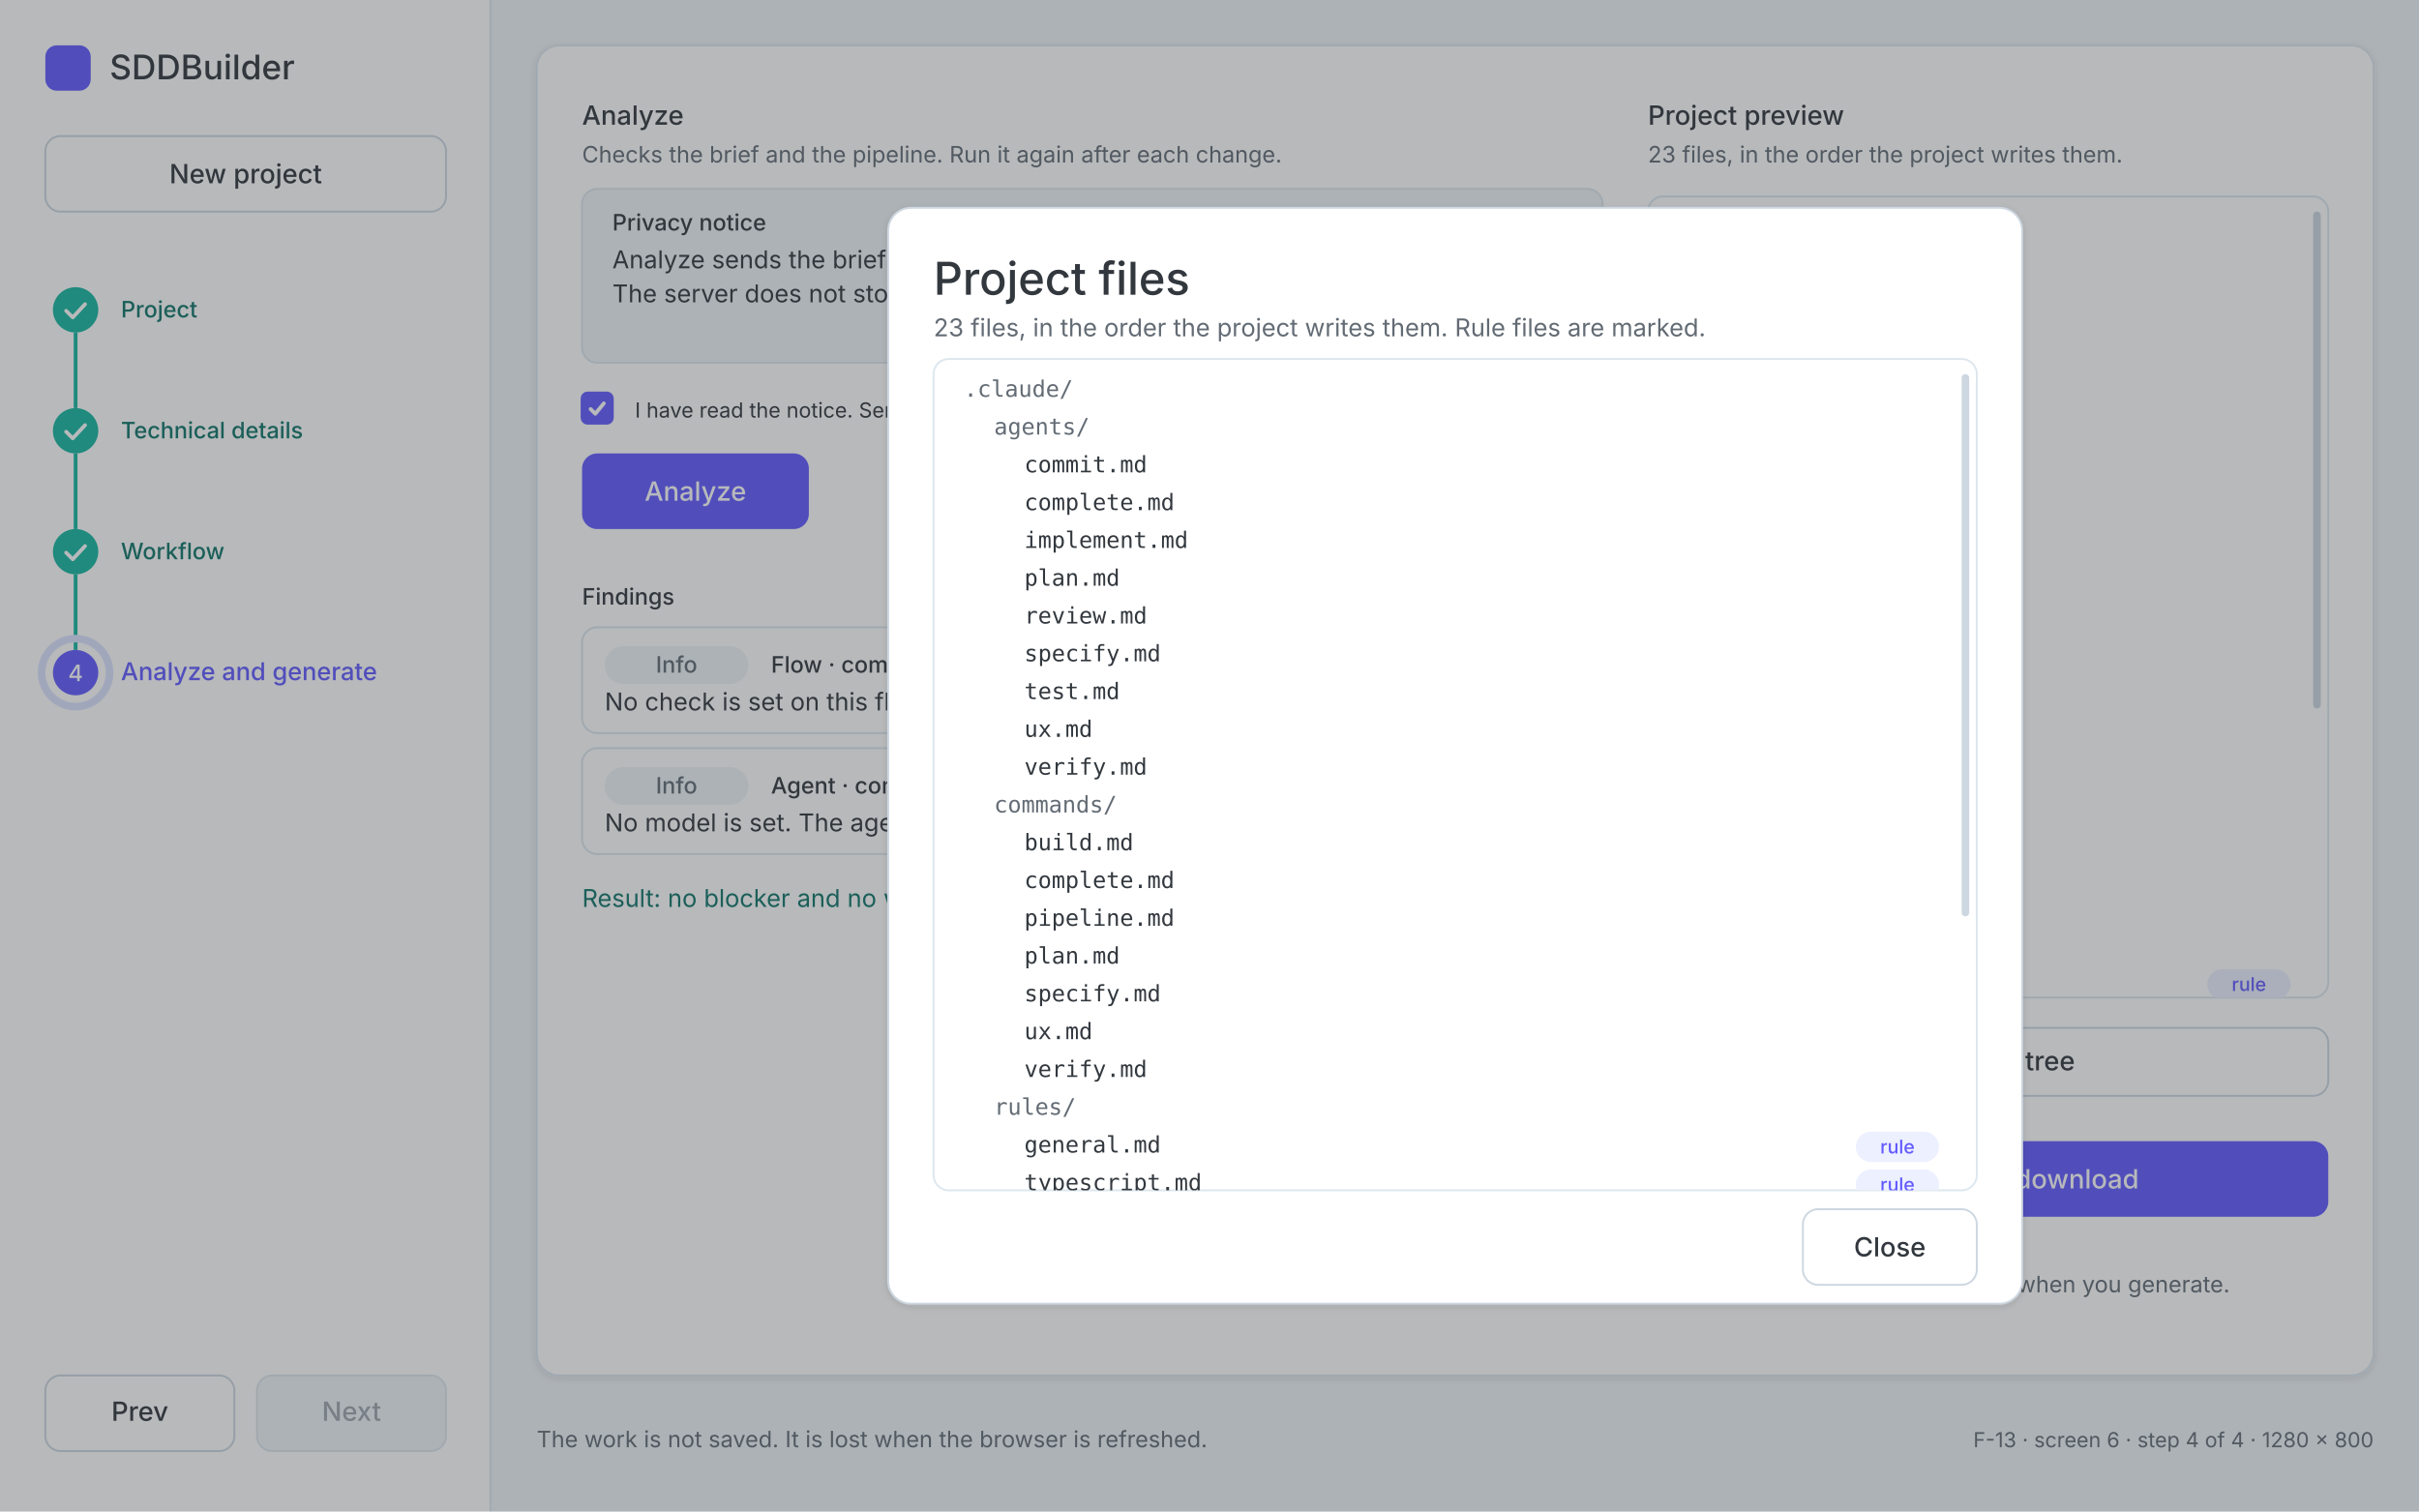
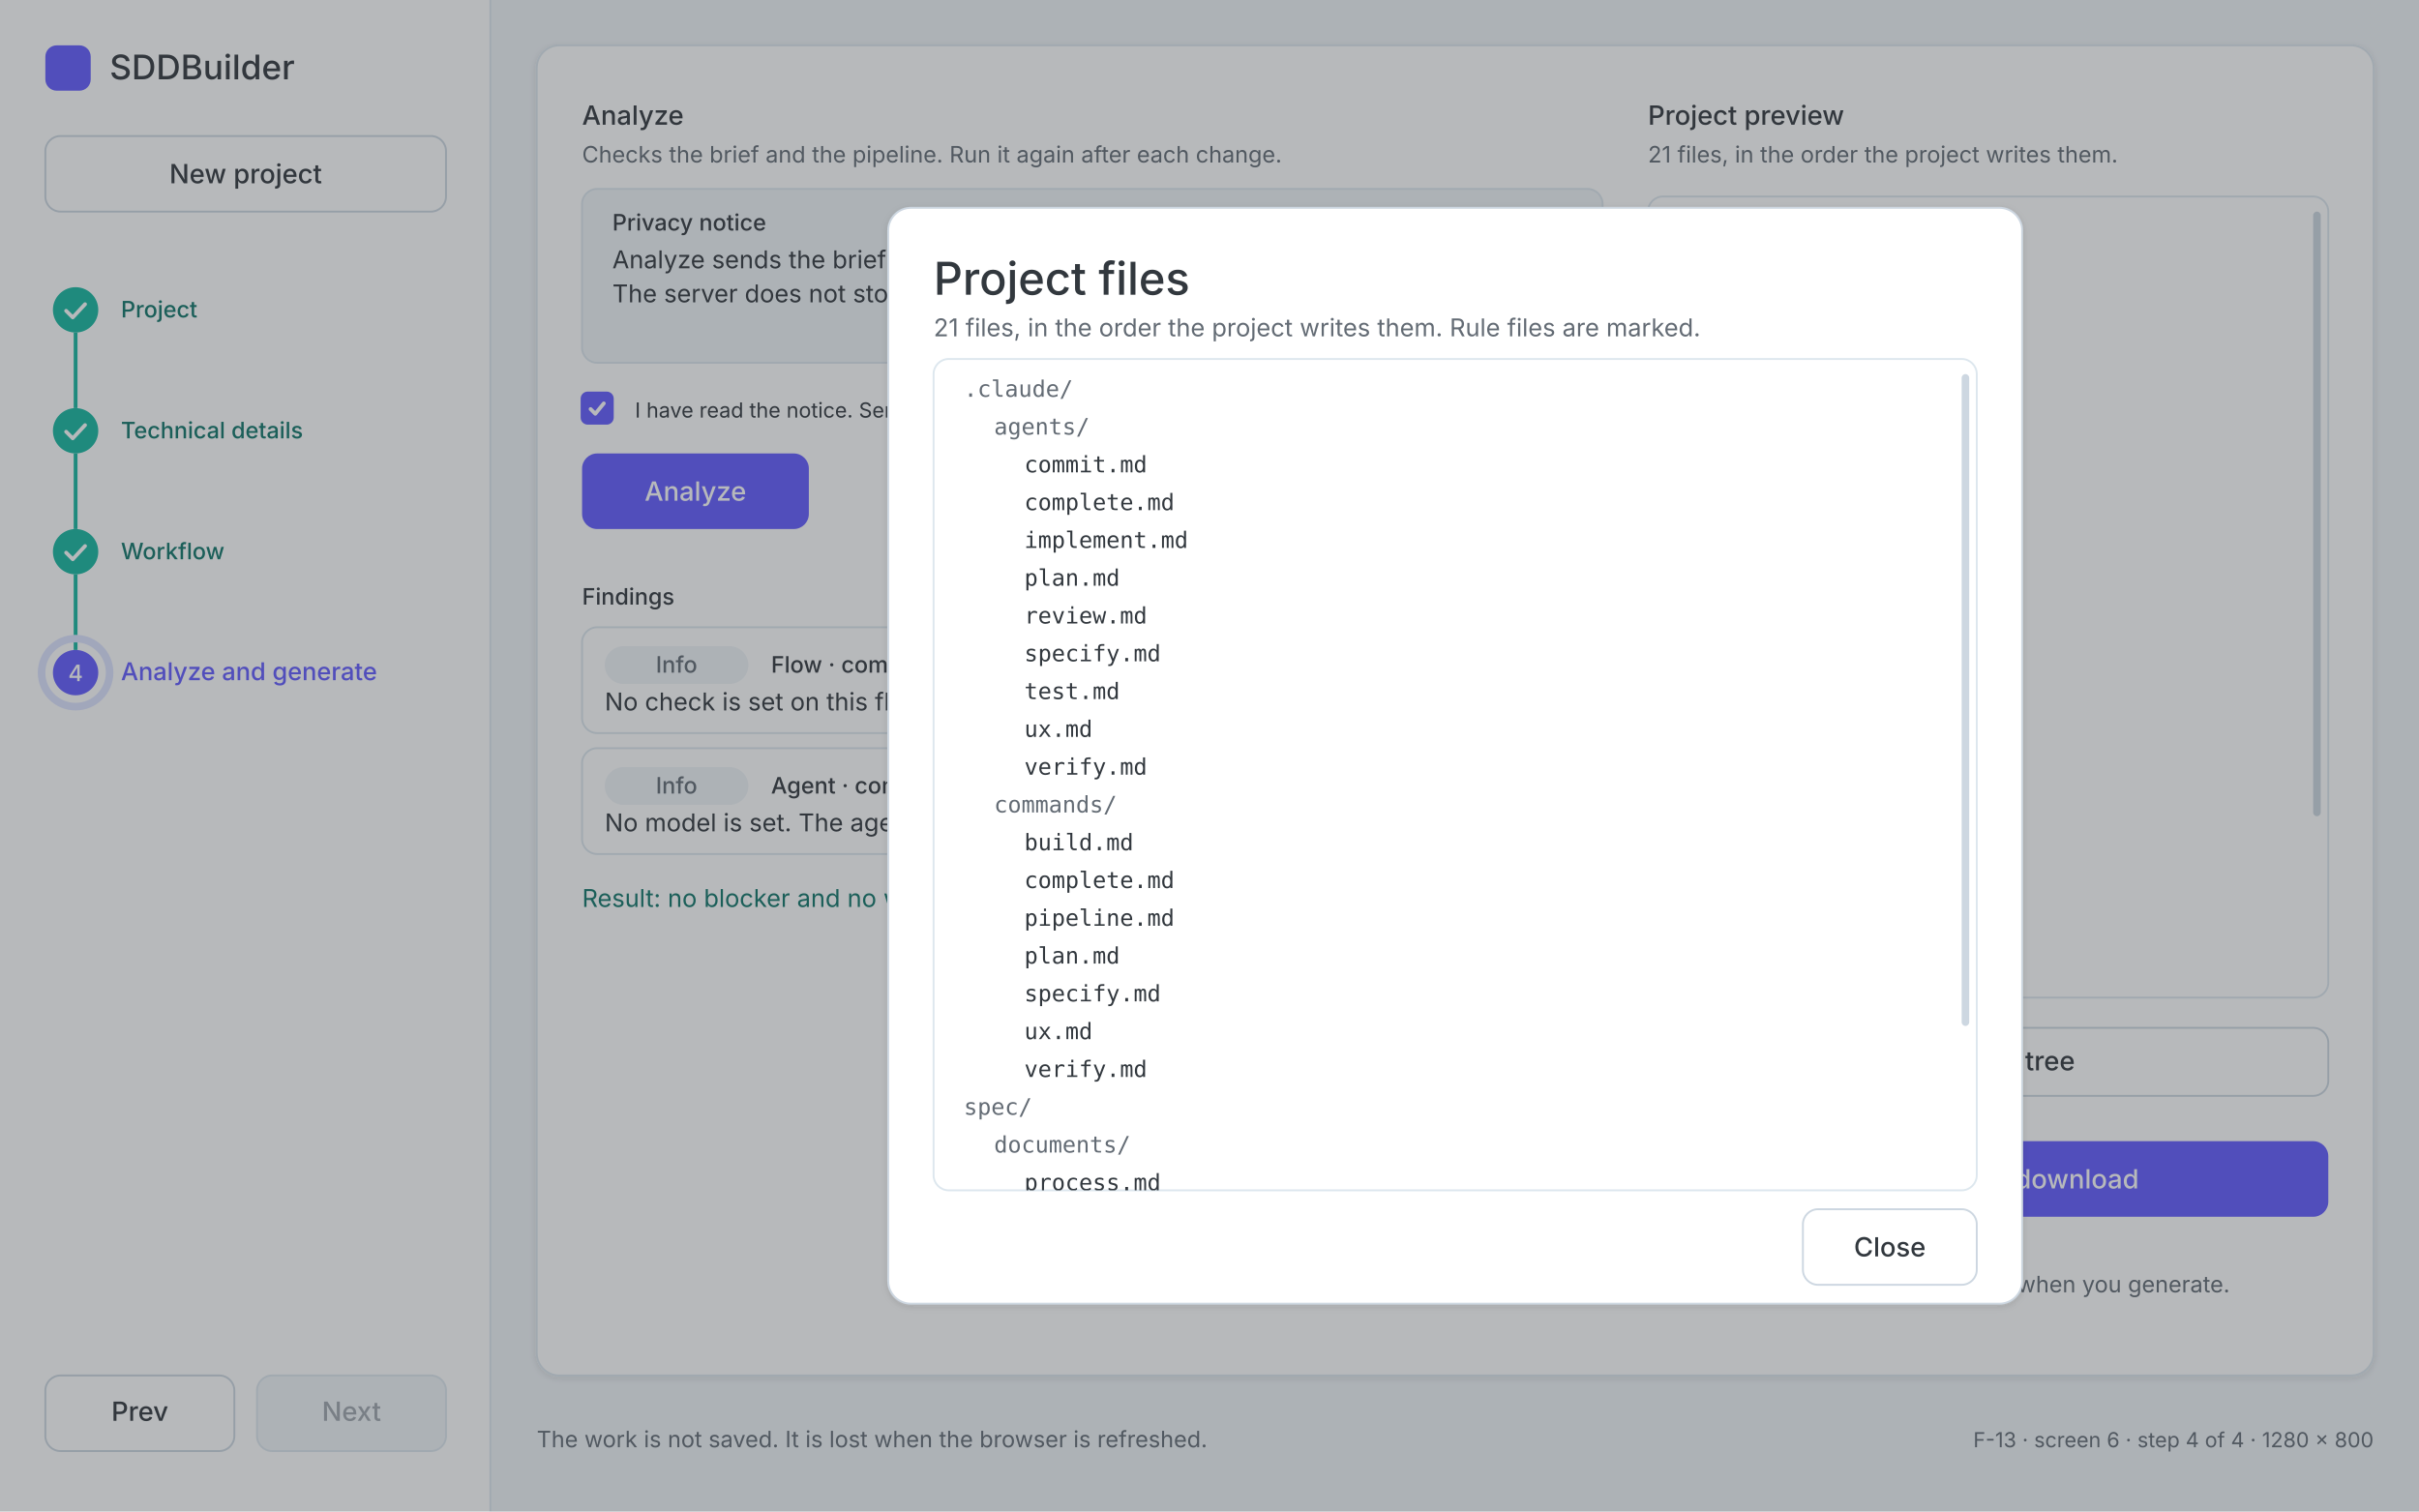
<svg xmlns="http://www.w3.org/2000/svg" width="1280" height="800" viewBox="0 0 1280 800">
  <defs>
    <filter id="sh" x="-5%" y="-5%" width="110%" height="115%">
      <feDropShadow dx="0" dy="1" stdDeviation="2" flood-color="#32383E" flood-opacity="0.12" />
    </filter>
  </defs>
  <style>
text{font-family:Inter,system-ui,-apple-system,"Segoe UI",sans-serif;font-size:13px;fill:#32383E}
.brand{font-size:18px;font-weight:500}
.btnText{font-size:14px;font-weight:500;fill:#FFFFFF}
.btnDark{font-size:14px;font-weight:500;fill:#32383E}
.navOff{font-size:14px;font-weight:500;fill:#9FA6AD}
.h1{font-size:24px;font-weight:500}
.h2{font-size:14px;font-weight:500}
.b12{font-size:12px;font-weight:500}
.muted{font-size:12px;fill:#636B74}
.caption{font-size:11px;fill:#636B74}
.label-cur{font-size:13px;font-weight:500;fill:#635BFF}
.label-done{font-size:12px;font-weight:500;fill:#107569}
.label-todo{font-size:12px;font-weight:500;fill:#636B74}
.num{font-size:12px;font-weight:500;fill:#FFFFFF}
.num-todo{font-size:12px;font-weight:500;fill:#636B74}
.disText{font-size:14px;font-weight:500;fill:#9FA6AD}
.pill{font-size:12px;font-weight:500}
.tree{font-family:"ui-monospace",Menlo,Consolas,monospace;font-size:12px;fill:#32383E}
.dir{fill:#636B74}
.tagT{font-size:10px;font-weight:500;fill:#635BFF}
.card{fill:#FFFFFF;stroke:#DDE7EE}
.btnP{fill:#635BFF}
.btn{fill:#FFFFFF;stroke:#CDD7E1}
.btnOff{fill:#F0F4F8;stroke:#DDE7EE}
.ring{fill:none;stroke:#DDE3FF;stroke-width:4}
.node-todo{fill:#FFFFFF;stroke:#CDD7E1;stroke-width:1.5}
.node-cur{fill:#635BFF}
.node-done{fill:#15B79F}
.check{fill:none;stroke:#FFFFFF;stroke-width:2;stroke-linecap:round;stroke-linejoin:round}
.line-todo{stroke:#CDD7E1;stroke-width:2}
.line-done{stroke:#15B79F;stroke-width:2}
.row{fill:#FFFFFF;stroke:#DDE7EE}
.panel{fill:#FFFFFF;stroke:#DDE7EE}
.thumb{fill:#CDD7E1}
</style>
  <rect width="1280" height="800" fill="#F0F4F8" />
  <rect x="0" y="0" width="260" height="800" fill="#FFFFFF" />
  <rect x="259" y="0" width="1" height="800" fill="#DDE7EE" />
  <rect x="24" y="24" width="24" height="24" rx="6" fill="#635BFF" />
  <text x="58" y="42" class="brand">SDDBuilder</text>
  <rect x="24" y="72" width="212" height="40" rx="8" class="btn" />
  <text x="130" y="97" class="btnDark" text-anchor="middle">New project</text>
  <line x1="40" y1="176" x2="40" y2="216" class="line-done" />
  <line x1="40" y1="240" x2="40" y2="280" class="line-done" />
  <line x1="40" y1="304" x2="40" y2="344" class="line-done" />
  <circle class="node-done" cx="40" cy="164" r="12" />
  <path class="check" d="M35 164.5 L38.5 168 L45 161" />
  <text class="label-done" x="64" y="168">Project</text>
  <circle class="node-done" cx="40" cy="228" r="12" />
  <path class="check" d="M35 228.5 L38.5 232 L45 225" />
  <text class="label-done" x="64" y="232">Technical details</text>
  <circle class="node-done" cx="40" cy="292" r="12" />
  <path class="check" d="M35 292.5 L38.5 296 L45 289" />
  <text class="label-done" x="64" y="296">Workflow</text>
  <circle class="ring" cx="40" cy="356" r="18" />
  <circle class="node-cur" cx="40" cy="356" r="12" />
  <text class="num" x="40" y="360.5" text-anchor="middle">4</text>
  <text class="label-cur" x="64" y="360">Analyze and generate</text>
  <g>
    <rect class="btn" x="24" y="728" width="100" height="40" rx="8" />
    <text class="btnDark" x="74" y="752" text-anchor="middle">Prev</text>
  </g>
  <g>
    <rect class="btnOff" x="136" y="728" width="100" height="40" rx="8" />
    <text class="navOff" x="186" y="752" text-anchor="middle">Next</text>
  </g>
  <rect x="284" y="24" width="972" height="704" rx="12" class="card" filter="url(#sh)" />
  <text x="308" y="66" class="h2">Analyze</text>
  <text x="308" y="86" class="muted">Checks the brief and the pipeline. Run it again after each change.</text>
  <rect x="308" y="100" width="540" height="92" rx="8" fill="#F0F4F8" stroke="#DDE7EE" />
  <text x="324" y="122" class="b12">Privacy notice</text>
  <text x="324" y="142">Analyze sends the brief and the pipeline to the model provider for review.</text>
  <text x="324" y="160">The server does not store or log the brief.</text>
  <g>
    <rect x="308" y="208" width="16" height="16" rx="3" fill="#635BFF" stroke="#635BFF" stroke-width="1.5" />
    <path class="check" d="M312.5 216.5 L315 219 L319.5 213.5" />
  </g>
  <text x="336" y="221" style="font-size:11px">I have read the notice. Send the brief for review.</text>
  <g>
    <rect class="btnP" x="308" y="240" width="120" height="40" rx="8" />
    <text class="btnText" x="368" y="265" text-anchor="middle">Analyze</text>
  </g>
  <text x="308" y="320" class="b12">Findings</text>
  <g>
    <rect class="row" x="308" y="332" width="540" height="56" rx="8" />
    <rect x="320" y="342" width="76" height="20" rx="10" fill="#F0F4F8" />
    <text class="pill" x="358" y="356" text-anchor="middle" style="fill:#636B74">Info</text>
    <text x="408" y="356" class="b12">Flow · complete</text>
    <text x="320" y="376">No check is set on this flow.</text>
  </g>
  <g>
    <rect class="row" x="308" y="396" width="540" height="56" rx="8" />
    <rect x="320" y="406" width="76" height="20" rx="10" fill="#F0F4F8" />
    <text class="pill" x="358" y="420" text-anchor="middle" style="fill:#636B74">Info</text>
    <text x="408" y="420" class="b12">Agent · commit</text>
    <text x="320" y="440">No model is set. The agent uses the default model.</text>
  </g>
  <text x="308" y="480" style="fill:#107569">Result: no blocker and no warning. You can generate the project.</text>
  <text x="872" y="66" class="h2">Project preview</text>
-   <text x="872" y="86" class="muted">23 files, in the order the project writes them.</text>
+   <text x="872" y="86" class="muted">21 files, in the order the project writes them.</text>
  <clipPath id="clipCol">
    <rect x="872" y="104" width="360" height="424" rx="8" />
  </clipPath>
  <rect class="panel" x="872" y="104" width="360" height="424" rx="8" />
  <g clip-path="url(#clipCol)">
    <text x="888" y="124" class="tree dir">.claude/</text>
    <text x="904" y="144" class="tree dir">agents/</text>
    <text x="920" y="164" class="tree">commit.md</text>
    <text x="920" y="184" class="tree">complete.md</text>
    <text x="920" y="204" class="tree">implement.md</text>
    <text x="920" y="224" class="tree">plan.md</text>
    <text x="920" y="244" class="tree">review.md</text>
    <text x="920" y="264" class="tree">specify.md</text>
    <text x="920" y="284" class="tree">test.md</text>
    <text x="920" y="304" class="tree">ux.md</text>
    <text x="920" y="324" class="tree">verify.md</text>
    <text x="904" y="344" class="tree dir">commands/</text>
    <text x="920" y="364" class="tree">build.md</text>
    <text x="920" y="384" class="tree">complete.md</text>
    <text x="920" y="404" class="tree">pipeline.md</text>
    <text x="920" y="424" class="tree">plan.md</text>
    <text x="920" y="444" class="tree">specify.md</text>
    <text x="920" y="464" class="tree">ux.md</text>
    <text x="920" y="484" class="tree">verify.md</text>
-     <text x="904" y="504" class="tree dir">rules/</text>
-     <text x="920" y="524" class="tree">general.md</text>
-     <rect x="1168" y="513" width="44" height="16" rx="8" fill="#ECF0FF" />
-     <text class="tagT" x="1190" y="524.5" text-anchor="middle">rule</text>
-     <text x="920" y="544" class="tree">typescript.md</text>
-     <rect x="1168" y="533" width="44" height="16" rx="8" fill="#ECF0FF" />
-     <text class="tagT" x="1190" y="544.5" text-anchor="middle">rule</text>
-     <text x="888" y="564" class="tree">CLAUDE.md</text>
-     <text x="888" y="584" class="tree dir">spec/</text>
-     <text x="904" y="604" class="tree dir">documents/</text>
-     <text x="920" y="624" class="tree">process.md</text>
-     <text x="904" y="644" class="tree dir">specifications/</text>
-     <text x="920" y="664" class="tree dir">F-00-template/</text>
-     <text x="936" y="684" class="tree">plan.md</text>
-     <text x="936" y="704" class="tree">progress.md</text>
-     <text x="936" y="724" class="tree">stories.md</text>
+     <text x="888" y="504" class="tree dir">spec/</text>
+     <text x="904" y="524" class="tree dir">documents/</text>
+     <text x="920" y="544" class="tree">process.md</text>
+     <text x="904" y="564" class="tree dir">specifications/</text>
+     <text x="920" y="584" class="tree dir">F-00-template/</text>
+     <text x="936" y="604" class="tree">plan.md</text>
+     <text x="936" y="624" class="tree">progress.md</text>
+     <text x="936" y="644" class="tree">stories.md</text>
+     <text x="888" y="664" class="tree">CLAUDE.md</text>
  </g>
-   <rect class="thumb" x="1224" y="112" width="4" height="263" rx="2" />
+   <rect class="thumb" x="1224" y="112" width="4" height="320" rx="2" />
  <g>
    <rect class="btn" x="872" y="544" width="360" height="36" rx="8" />
    <text class="btnDark" x="1052" y="566.5" text-anchor="middle">Show full tree</text>
  </g>
  <g>
    <rect class="btnP" x="872" y="604" width="360" height="40" rx="8" />
    <text class="btnText" x="1052" y="629" text-anchor="middle">Generate and download</text>
  </g>
  <text x="872" y="684" class="muted">Contents are written by the model when you generate.</text>
  <text x="284" y="766" class="muted">The work is not saved. It is lost when the browser is refreshed.</text>
  <text x="1256" y="766" class="caption" text-anchor="end">F-13 · screen 6 · step 4 of 4 · 1280 × 800</text>
  <rect x="0" y="0" width="1280" height="800" fill="#32383E" fill-opacity="0.35" />
  <rect x="470" y="110" width="600" height="580" rx="12" fill="#FFFFFF" stroke="#CDD7E1" stroke-width="1" filter="url(#sh)" />
  <text x="494" y="156" class="h1">Project files</text>
-   <text x="494" y="178" class="muted" style="font-size:13px">23 files, in the order the project writes them. Rule files are marked.</text>
+   <text x="494" y="178" class="muted" style="font-size:13px">21 files, in the order the project writes them. Rule files are marked.</text>
  <clipPath id="clipDlg">
    <rect x="494" y="190" width="552" height="440" rx="8" />
  </clipPath>
  <rect class="panel" x="494" y="190" width="552" height="440" rx="8" />
  <g clip-path="url(#clipDlg)">
    <text x="510" y="210" class="tree dir">.claude/</text>
    <text x="526" y="230" class="tree dir">agents/</text>
    <text x="542" y="250" class="tree">commit.md</text>
    <text x="542" y="270" class="tree">complete.md</text>
    <text x="542" y="290" class="tree">implement.md</text>
    <text x="542" y="310" class="tree">plan.md</text>
    <text x="542" y="330" class="tree">review.md</text>
    <text x="542" y="350" class="tree">specify.md</text>
    <text x="542" y="370" class="tree">test.md</text>
    <text x="542" y="390" class="tree">ux.md</text>
    <text x="542" y="410" class="tree">verify.md</text>
    <text x="526" y="430" class="tree dir">commands/</text>
    <text x="542" y="450" class="tree">build.md</text>
    <text x="542" y="470" class="tree">complete.md</text>
    <text x="542" y="490" class="tree">pipeline.md</text>
    <text x="542" y="510" class="tree">plan.md</text>
    <text x="542" y="530" class="tree">specify.md</text>
    <text x="542" y="550" class="tree">ux.md</text>
    <text x="542" y="570" class="tree">verify.md</text>
-     <text x="526" y="590" class="tree dir">rules/</text>
-     <text x="542" y="610" class="tree">general.md</text>
-     <rect x="982" y="599" width="44" height="16" rx="8" fill="#ECF0FF" />
-     <text class="tagT" x="1004" y="610.5" text-anchor="middle">rule</text>
-     <text x="542" y="630" class="tree">typescript.md</text>
-     <rect x="982" y="619" width="44" height="16" rx="8" fill="#ECF0FF" />
-     <text class="tagT" x="1004" y="630.5" text-anchor="middle">rule</text>
-     <text x="510" y="650" class="tree">CLAUDE.md</text>
-     <text x="510" y="670" class="tree dir">spec/</text>
-     <text x="526" y="690" class="tree dir">documents/</text>
-     <text x="542" y="710" class="tree">process.md</text>
-     <text x="526" y="730" class="tree dir">specifications/</text>
-     <text x="542" y="750" class="tree dir">F-00-template/</text>
-     <text x="558" y="770" class="tree">plan.md</text>
-     <text x="558" y="790" class="tree">progress.md</text>
-     <text x="558" y="810" class="tree">stories.md</text>
+     <text x="510" y="590" class="tree dir">spec/</text>
+     <text x="526" y="610" class="tree dir">documents/</text>
+     <text x="542" y="630" class="tree">process.md</text>
+     <text x="526" y="650" class="tree dir">specifications/</text>
+     <text x="542" y="670" class="tree dir">F-00-template/</text>
+     <text x="558" y="690" class="tree">plan.md</text>
+     <text x="558" y="710" class="tree">progress.md</text>
+     <text x="558" y="730" class="tree">stories.md</text>
+     <text x="510" y="750" class="tree">CLAUDE.md</text>
  </g>
-   <rect class="thumb" x="1038" y="198" width="4" height="287" rx="2" />
+   <rect class="thumb" x="1038" y="198" width="4" height="345" rx="2" />
  <g>
    <rect class="btn" x="954" y="640" width="92" height="40" rx="8" />
    <text class="btnDark" x="1000" y="665" text-anchor="middle">Close</text>
  </g>
</svg>
